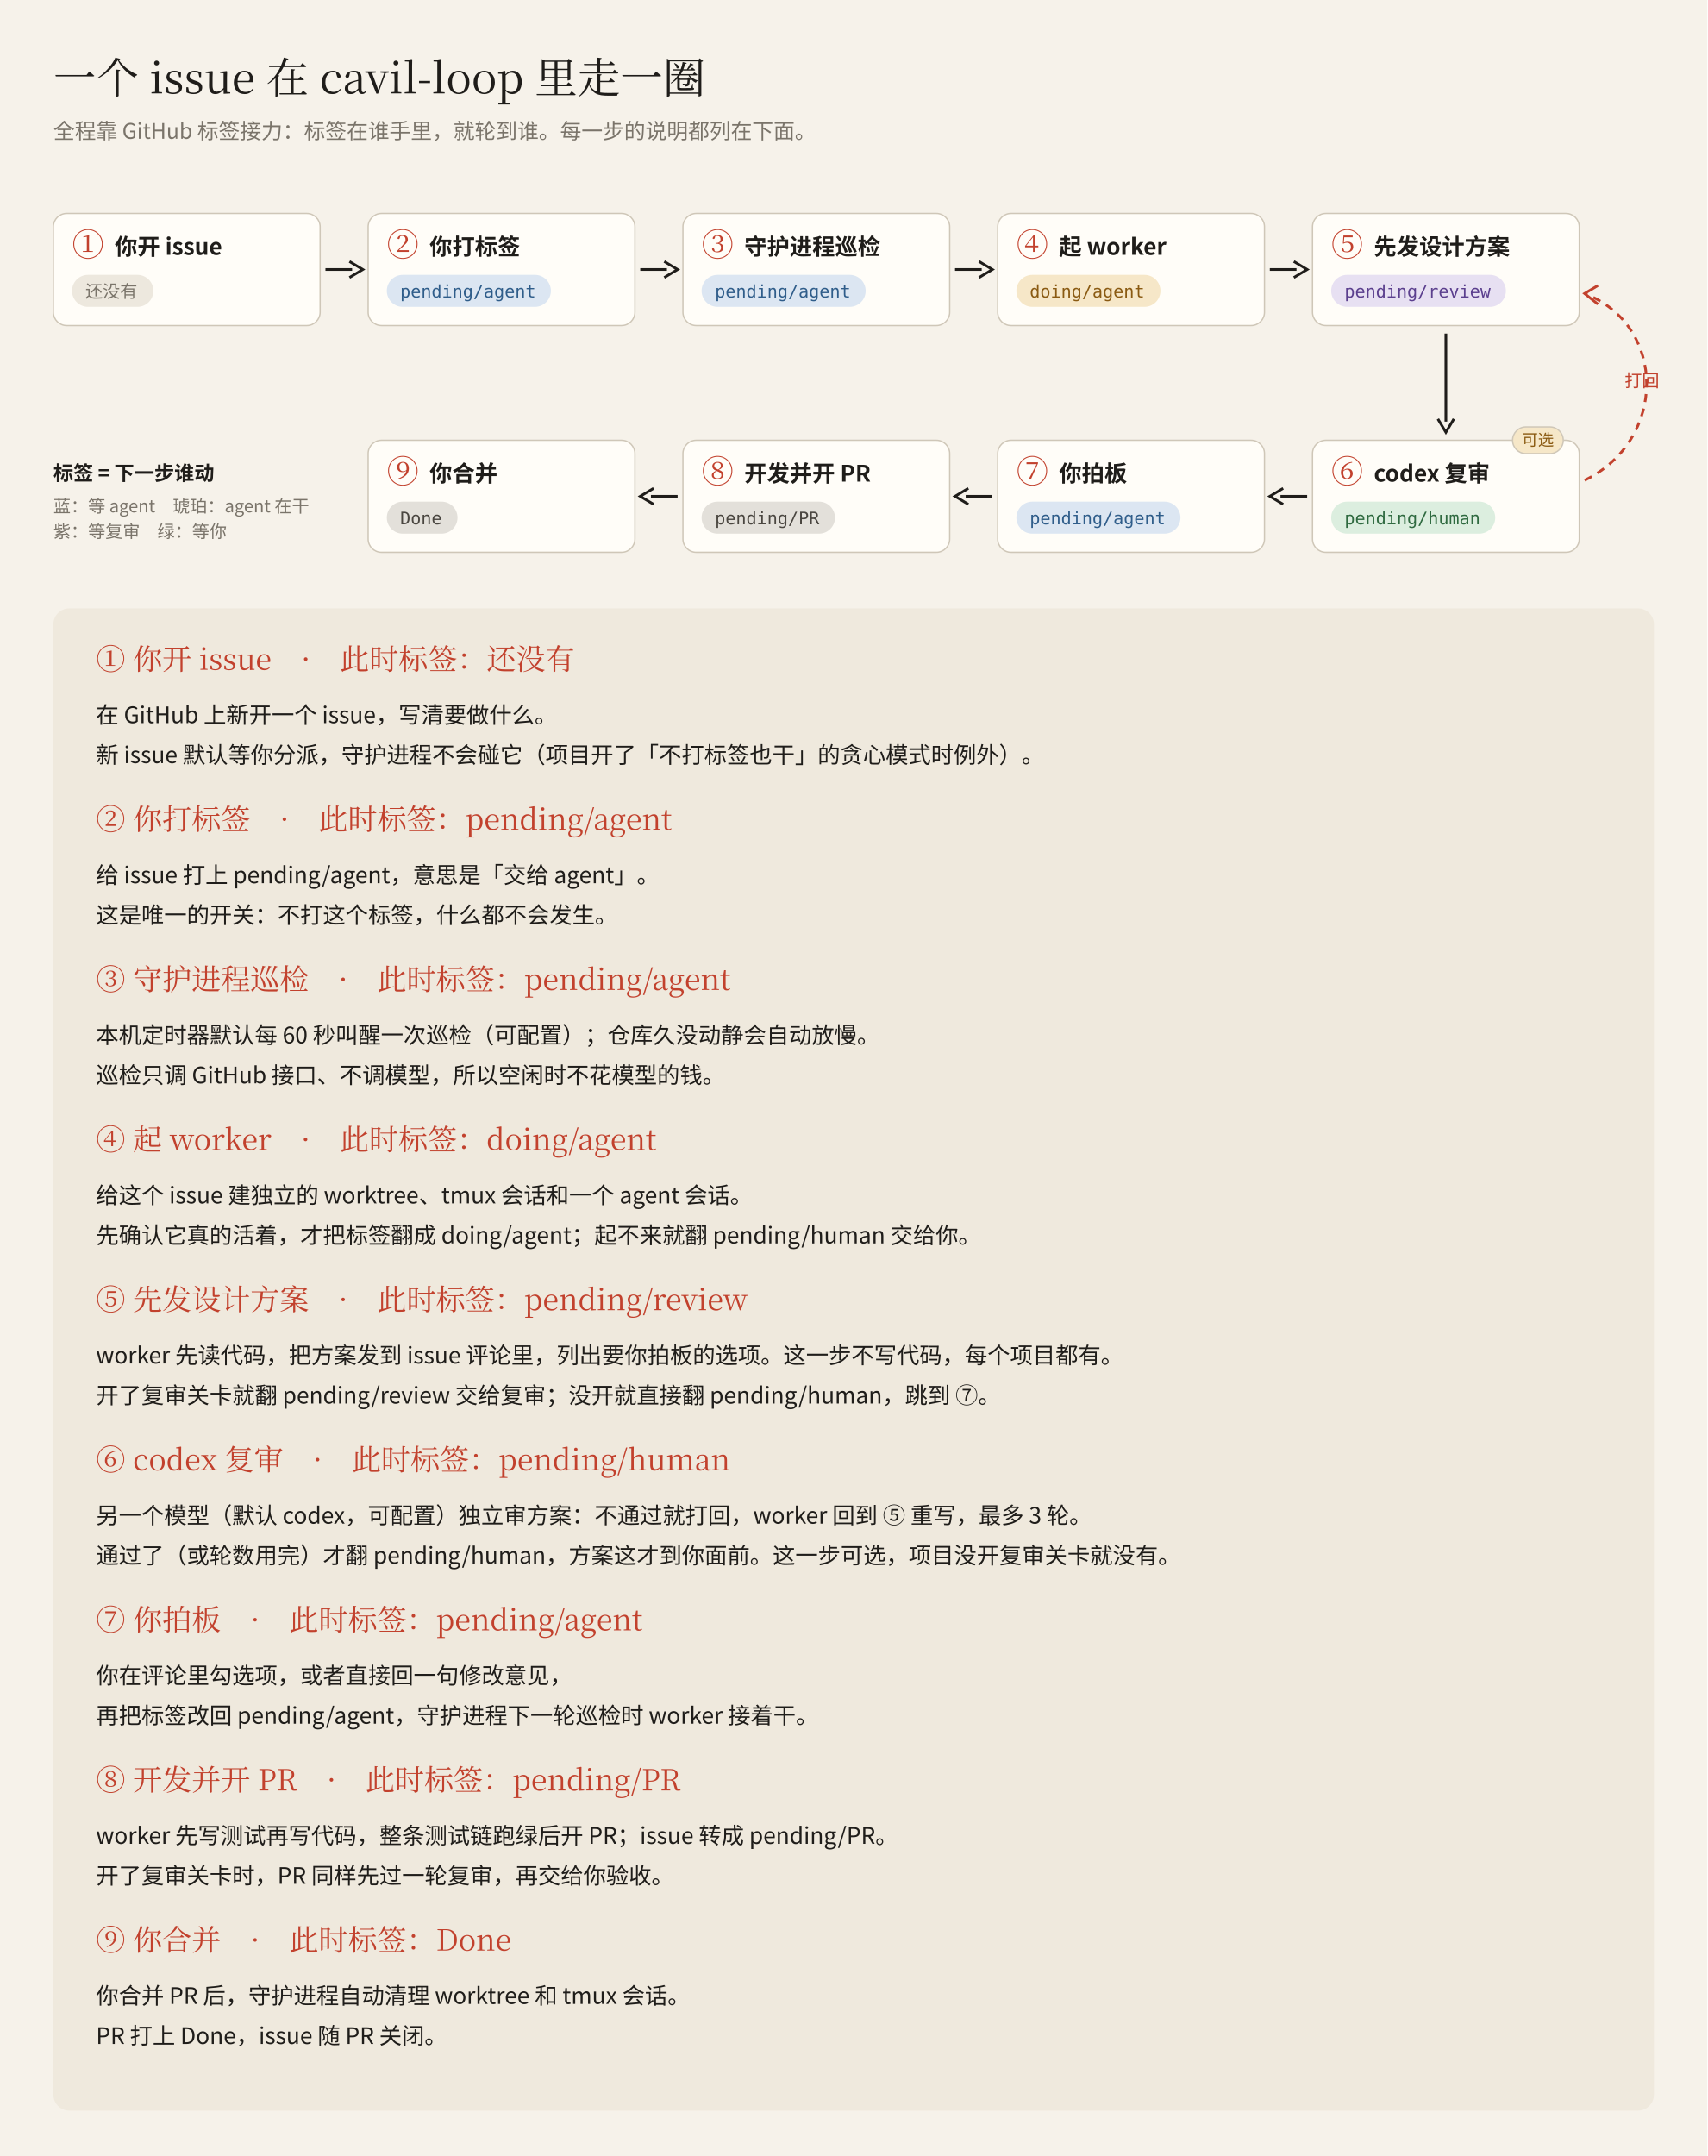
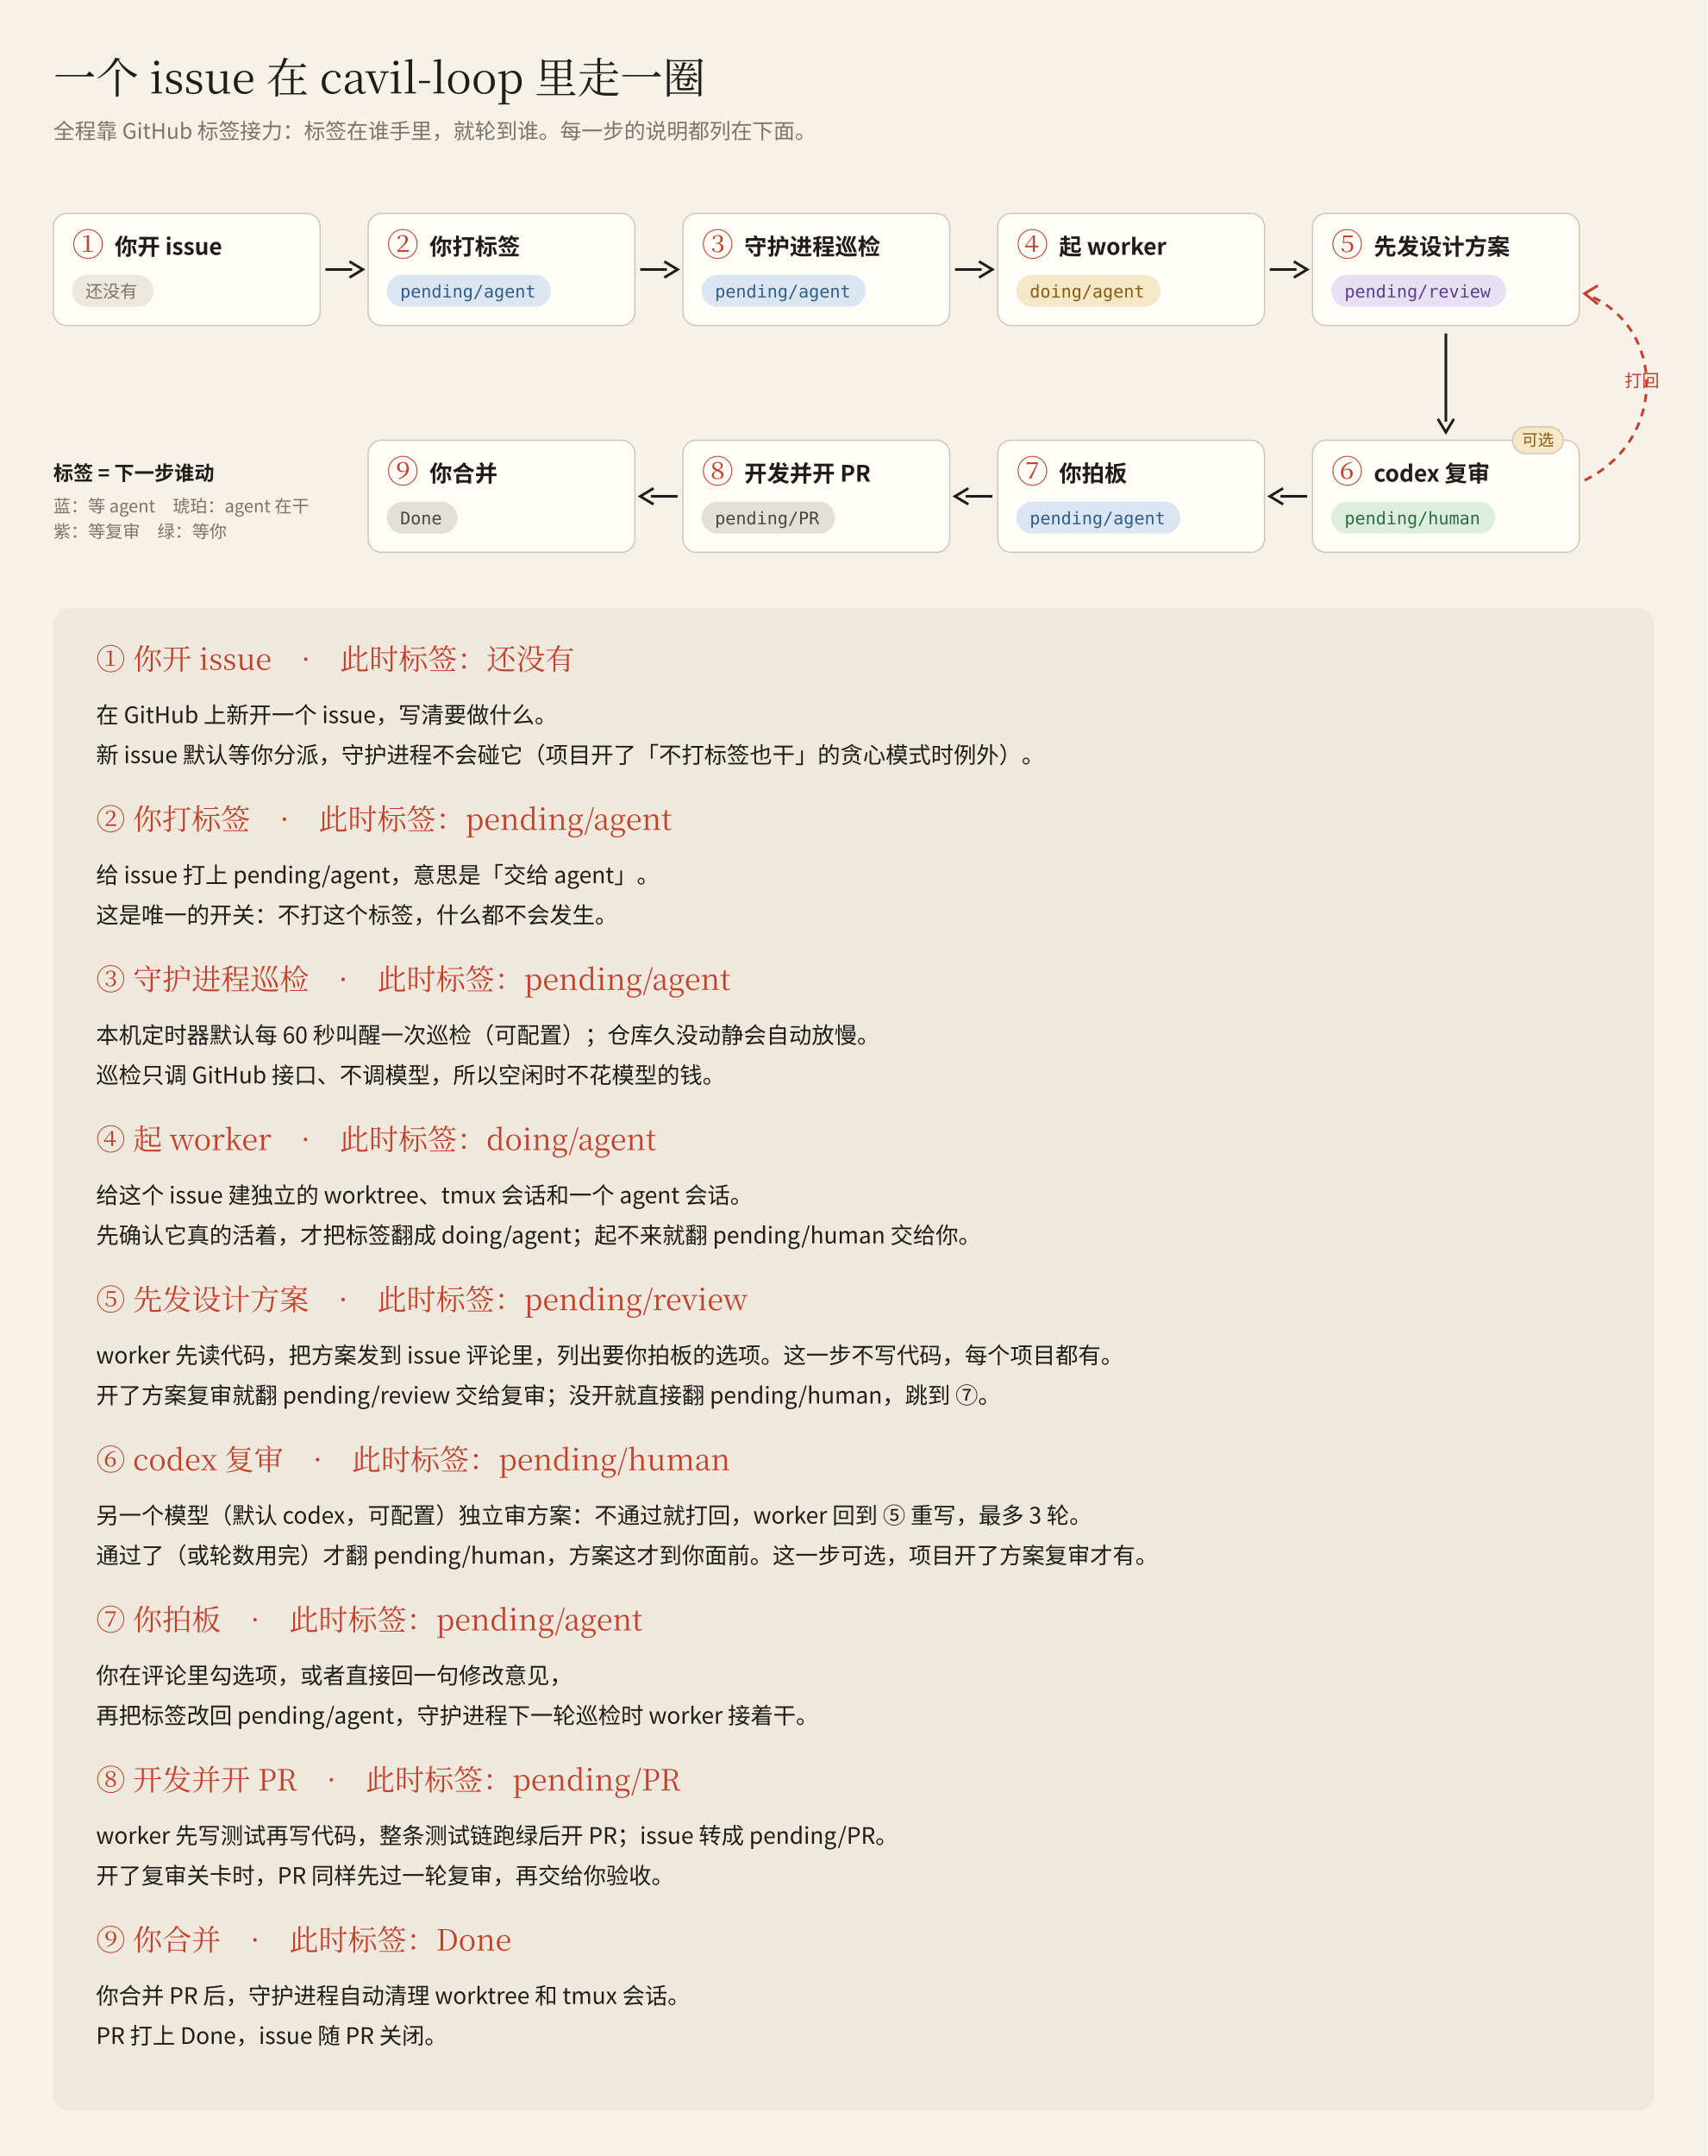
<svg xmlns="http://www.w3.org/2000/svg" viewBox="0 0 1280 1616" width="1280" height="1616" role="img">
  <rect width="1280" height="1616" fill="#F6F2EA" />
  <text x="40" y="70" font-family="Georgia, 'Noto Serif CJK SC', 'Songti SC', serif" font-size="32" font-weight="400" fill="#1F1D1A" text-anchor="start">一个 issue 在 cavil-loop 里走一圈</text>
  <text x="40" y="104" font-family="system-ui, 'PingFang SC', 'Noto Sans CJK SC', sans-serif" font-size="16" font-weight="400" fill="#7A746A" text-anchor="start">全程靠 GitHub 标签接力：标签在谁手里，就轮到谁。每一步的说明都列在下面。</text>
  <line x1="244" y1="202" x2="264" y2="202" stroke="#1F1D1A" stroke-width="2" />
  <path d="M262,208 L272,202 L262,196" fill="none" stroke="#1F1D1A" stroke-width="2" />
  <line x1="480" y1="202" x2="500" y2="202" stroke="#1F1D1A" stroke-width="2" />
  <path d="M498,208 L508,202 L498,196" fill="none" stroke="#1F1D1A" stroke-width="2" />
  <line x1="716" y1="202" x2="736" y2="202" stroke="#1F1D1A" stroke-width="2" />
  <path d="M734,208 L744,202 L734,196" fill="none" stroke="#1F1D1A" stroke-width="2" />
  <line x1="952" y1="202" x2="972" y2="202" stroke="#1F1D1A" stroke-width="2" />
  <path d="M970,208 L980,202 L970,196" fill="none" stroke="#1F1D1A" stroke-width="2" />
  <line x1="1084" y1="250" x2="1084" y2="316" stroke="#1F1D1A" stroke-width="2" />
  <path d="M1078,314 L1084,324 L1090,314" fill="none" stroke="#1F1D1A" stroke-width="2" />
  <line x1="980" y1="372" x2="960" y2="372" stroke="#1F1D1A" stroke-width="2" />
  <path d="M962,366 L952,372 L962,378" fill="none" stroke="#1F1D1A" stroke-width="2" />
  <line x1="744" y1="372" x2="724" y2="372" stroke="#1F1D1A" stroke-width="2" />
  <path d="M726,366 L716,372 L726,378" fill="none" stroke="#1F1D1A" stroke-width="2" />
  <line x1="508" y1="372" x2="488" y2="372" stroke="#1F1D1A" stroke-width="2" />
  <path d="M490,366 L480,372 L490,378" fill="none" stroke="#1F1D1A" stroke-width="2" />
  <path d="M1188,360 C1250,330 1250,244 1188,220" fill="none" stroke="#C2412D" stroke-width="2" stroke-dasharray="6 5" />
  <path d="M1198,214 L1188,220 L1198,228" fill="none" stroke="#C2412D" stroke-width="2" />
  <text x="1244" y="290" font-family="system-ui, 'PingFang SC', 'Noto Sans CJK SC', sans-serif" font-size="13" font-weight="400" fill="#C2412D" text-anchor="end">打回</text>
  <g class="card s1" transform="translate(40 160)">
    <rect width="200" height="84" rx="10" fill="#FFFDF8" stroke="#CFC7B8" />
    <text x="14" y="32" font-family="Georgia, 'Noto Serif CJK SC', 'Songti SC', serif" font-size="24" font-weight="400" fill="#C2412D" text-anchor="start">①</text>
    <text x="46" y="31" font-family="system-ui, 'PingFang SC', 'Noto Sans CJK SC', sans-serif" font-size="17" font-weight="600" fill="#1F1D1A" text-anchor="start">你开 issue</text>
    <rect x="14" y="46" width="61" height="24" rx="12" fill="#EDE8DE" />
    <text x="24" y="63" font-family="system-ui, 'PingFang SC', 'Noto Sans CJK SC', sans-serif" font-size="13" font-weight="400" fill="#7A746A" text-anchor="start">还没有</text>
  </g>
  <g class="card s2" transform="translate(276 160)">
    <rect width="200" height="84" rx="10" fill="#FFFDF8" stroke="#CFC7B8" />
    <text x="14" y="32" font-family="Georgia, 'Noto Serif CJK SC', 'Songti SC', serif" font-size="24" font-weight="400" fill="#C2412D" text-anchor="start">②</text>
    <text x="46" y="31" font-family="system-ui, 'PingFang SC', 'Noto Sans CJK SC', sans-serif" font-size="17" font-weight="600" fill="#1F1D1A" text-anchor="start">你打标签</text>
    <rect x="14" y="46" width="123" height="24" rx="12" fill="#DCE6F2" />
    <text x="24" y="63" font-family="ui-monospace, Menlo, monospace" font-size="13" font-weight="400" fill="#2F5D8A" text-anchor="start">pending/agent</text>
  </g>
  <g class="card s3" transform="translate(512 160)">
    <rect width="200" height="84" rx="10" fill="#FFFDF8" stroke="#CFC7B8" />
    <text x="14" y="32" font-family="Georgia, 'Noto Serif CJK SC', 'Songti SC', serif" font-size="24" font-weight="400" fill="#C2412D" text-anchor="start">③</text>
    <text x="46" y="31" font-family="system-ui, 'PingFang SC', 'Noto Sans CJK SC', sans-serif" font-size="17" font-weight="600" fill="#1F1D1A" text-anchor="start">守护进程巡检</text>
    <rect x="14" y="46" width="123" height="24" rx="12" fill="#DCE6F2" />
    <text x="24" y="63" font-family="ui-monospace, Menlo, monospace" font-size="13" font-weight="400" fill="#2F5D8A" text-anchor="start">pending/agent</text>
  </g>
  <g class="card s4" transform="translate(748 160)">
    <rect width="200" height="84" rx="10" fill="#FFFDF8" stroke="#CFC7B8" />
    <text x="14" y="32" font-family="Georgia, 'Noto Serif CJK SC', 'Songti SC', serif" font-size="24" font-weight="400" fill="#C2412D" text-anchor="start">④</text>
    <text x="46" y="31" font-family="system-ui, 'PingFang SC', 'Noto Sans CJK SC', sans-serif" font-size="17" font-weight="600" fill="#1F1D1A" text-anchor="start">起 worker</text>
    <rect x="14" y="46" width="108" height="24" rx="12" fill="#F6E7C8" />
    <text x="24" y="63" font-family="ui-monospace, Menlo, monospace" font-size="13" font-weight="400" fill="#8A5A12" text-anchor="start">doing/agent</text>
  </g>
  <g class="card s5" transform="translate(984 160)">
    <rect width="200" height="84" rx="10" fill="#FFFDF8" stroke="#CFC7B8" />
    <text x="14" y="32" font-family="Georgia, 'Noto Serif CJK SC', 'Songti SC', serif" font-size="24" font-weight="400" fill="#C2412D" text-anchor="start">⑤</text>
    <text x="46" y="31" font-family="system-ui, 'PingFang SC', 'Noto Sans CJK SC', sans-serif" font-size="17" font-weight="600" fill="#1F1D1A" text-anchor="start">先发设计方案</text>
    <rect x="14" y="46" width="131" height="24" rx="12" fill="#E7E0F2" />
    <text x="24" y="63" font-family="ui-monospace, Menlo, monospace" font-size="13" font-weight="400" fill="#5B3F8E" text-anchor="start">pending/review</text>
  </g>
  <g class="card s6" transform="translate(984 330)">
    <rect width="200" height="84" rx="10" fill="#FFFDF8" stroke="#CFC7B8" />
    <text x="14" y="32" font-family="Georgia, 'Noto Serif CJK SC', 'Songti SC', serif" font-size="24" font-weight="400" fill="#C2412D" text-anchor="start">⑥</text>
    <text x="46" y="31" font-family="system-ui, 'PingFang SC', 'Noto Sans CJK SC', sans-serif" font-size="17" font-weight="600" fill="#1F1D1A" text-anchor="start">codex 复审</text>
    <rect x="14" y="46" width="123" height="24" rx="12" fill="#DCEEDF" />
    <text x="24" y="63" font-family="ui-monospace, Menlo, monospace" font-size="13" font-weight="400" fill="#2F6A40" text-anchor="start">pending/human</text>
    <rect x="150" y="-10" width="38" height="20" rx="10" fill="#F6E7C8" stroke="#CFC7B8" />
    <text x="169.0" y="4" font-family="system-ui, 'PingFang SC', 'Noto Sans CJK SC', sans-serif" font-size="12" font-weight="400" fill="#8A5A12" text-anchor="middle">可选</text>
  </g>
  <g class="card s7" transform="translate(748 330)">
    <rect width="200" height="84" rx="10" fill="#FFFDF8" stroke="#CFC7B8" />
    <text x="14" y="32" font-family="Georgia, 'Noto Serif CJK SC', 'Songti SC', serif" font-size="24" font-weight="400" fill="#C2412D" text-anchor="start">⑦</text>
    <text x="46" y="31" font-family="system-ui, 'PingFang SC', 'Noto Sans CJK SC', sans-serif" font-size="17" font-weight="600" fill="#1F1D1A" text-anchor="start">你拍板</text>
    <rect x="14" y="46" width="123" height="24" rx="12" fill="#DCE6F2" />
    <text x="24" y="63" font-family="ui-monospace, Menlo, monospace" font-size="13" font-weight="400" fill="#2F5D8A" text-anchor="start">pending/agent</text>
  </g>
  <g class="card s8" transform="translate(512 330)">
    <rect width="200" height="84" rx="10" fill="#FFFDF8" stroke="#CFC7B8" />
    <text x="14" y="32" font-family="Georgia, 'Noto Serif CJK SC', 'Songti SC', serif" font-size="24" font-weight="400" fill="#C2412D" text-anchor="start">⑧</text>
    <text x="46" y="31" font-family="system-ui, 'PingFang SC', 'Noto Sans CJK SC', sans-serif" font-size="17" font-weight="600" fill="#1F1D1A" text-anchor="start">开发并开 PR</text>
    <rect x="14" y="46" width="100" height="24" rx="12" fill="#E3E0DA" />
    <text x="24" y="63" font-family="ui-monospace, Menlo, monospace" font-size="13" font-weight="400" fill="#4A4640" text-anchor="start">pending/PR</text>
  </g>
  <g class="card s9" transform="translate(276 330)">
    <rect width="200" height="84" rx="10" fill="#FFFDF8" stroke="#CFC7B8" />
    <text x="14" y="32" font-family="Georgia, 'Noto Serif CJK SC', 'Songti SC', serif" font-size="24" font-weight="400" fill="#C2412D" text-anchor="start">⑨</text>
    <text x="46" y="31" font-family="system-ui, 'PingFang SC', 'Noto Sans CJK SC', sans-serif" font-size="17" font-weight="600" fill="#1F1D1A" text-anchor="start">你合并</text>
    <rect x="14" y="46" width="53" height="24" rx="12" fill="#E3E0DA" />
    <text x="24" y="63" font-family="ui-monospace, Menlo, monospace" font-size="13" font-weight="400" fill="#4A4640" text-anchor="start">Done</text>
  </g>
  <text x="40" y="360" font-family="system-ui, 'PingFang SC', 'Noto Sans CJK SC', sans-serif" font-size="15" font-weight="600" fill="#1F1D1A" text-anchor="start">标签 = 下一步谁动</text>
  <text x="40" y="384" font-family="system-ui, 'PingFang SC', 'Noto Sans CJK SC', sans-serif" font-size="13" font-weight="400" fill="#7A746A" text-anchor="start">蓝：等 agent　琥珀：agent 在干</text>
  <text x="40" y="403" font-family="system-ui, 'PingFang SC', 'Noto Sans CJK SC', sans-serif" font-size="13" font-weight="400" fill="#7A746A" text-anchor="start">紫：等复审　绿：等你</text>
  <rect x="40" y="456" width="1200" height="1126" rx="12" fill="#EFE9DD" />
  <g class="cap" transform="translate(72 502)">
    <text x="0" y="0" font-family="Georgia, 'Noto Serif CJK SC', 'Songti SC', serif" font-size="22" font-weight="400" fill="#C2412D" text-anchor="start">① 你开 issue　·　此时标签：还没有</text>
    <text x="0" y="40" font-family="system-ui, 'PingFang SC', 'Noto Sans CJK SC', sans-serif" font-size="17" font-weight="400" fill="#1F1D1A" text-anchor="start">在 GitHub 上新开一个 issue，写清要做什么。</text>
    <text x="0" y="70" font-family="system-ui, 'PingFang SC', 'Noto Sans CJK SC', sans-serif" font-size="17" font-weight="400" fill="#1F1D1A" text-anchor="start">新 issue 默认等你分派，守护进程不会碰它（项目开了「不打标签也干」的贪心模式时例外）。</text>
  </g>
  <g class="cap" transform="translate(72 622)">
    <text x="0" y="0" font-family="Georgia, 'Noto Serif CJK SC', 'Songti SC', serif" font-size="22" font-weight="400" fill="#C2412D" text-anchor="start">② 你打标签　·　此时标签：pending/agent</text>
    <text x="0" y="40" font-family="system-ui, 'PingFang SC', 'Noto Sans CJK SC', sans-serif" font-size="17" font-weight="400" fill="#1F1D1A" text-anchor="start">给 issue 打上 pending/agent，意思是「交给 agent」。</text>
    <text x="0" y="70" font-family="system-ui, 'PingFang SC', 'Noto Sans CJK SC', sans-serif" font-size="17" font-weight="400" fill="#1F1D1A" text-anchor="start">这是唯一的开关：不打这个标签，什么都不会发生。</text>
  </g>
  <g class="cap" transform="translate(72 742)">
    <text x="0" y="0" font-family="Georgia, 'Noto Serif CJK SC', 'Songti SC', serif" font-size="22" font-weight="400" fill="#C2412D" text-anchor="start">③ 守护进程巡检　·　此时标签：pending/agent</text>
    <text x="0" y="40" font-family="system-ui, 'PingFang SC', 'Noto Sans CJK SC', sans-serif" font-size="17" font-weight="400" fill="#1F1D1A" text-anchor="start">本机定时器默认每 60 秒叫醒一次巡检（可配置）；仓库久没动静会自动放慢。</text>
    <text x="0" y="70" font-family="system-ui, 'PingFang SC', 'Noto Sans CJK SC', sans-serif" font-size="17" font-weight="400" fill="#1F1D1A" text-anchor="start">巡检只调 GitHub 接口、不调模型，所以空闲时不花模型的钱。</text>
  </g>
  <g class="cap" transform="translate(72 862)">
    <text x="0" y="0" font-family="Georgia, 'Noto Serif CJK SC', 'Songti SC', serif" font-size="22" font-weight="400" fill="#C2412D" text-anchor="start">④ 起 worker　·　此时标签：doing/agent</text>
    <text x="0" y="40" font-family="system-ui, 'PingFang SC', 'Noto Sans CJK SC', sans-serif" font-size="17" font-weight="400" fill="#1F1D1A" text-anchor="start">给这个 issue 建独立的 worktree、tmux 会话和一个 agent 会话。</text>
    <text x="0" y="70" font-family="system-ui, 'PingFang SC', 'Noto Sans CJK SC', sans-serif" font-size="17" font-weight="400" fill="#1F1D1A" text-anchor="start">先确认它真的活着，才把标签翻成 doing/agent；起不来就翻 pending/human 交给你。</text>
  </g>
  <g class="cap" transform="translate(72 982)">
    <text x="0" y="0" font-family="Georgia, 'Noto Serif CJK SC', 'Songti SC', serif" font-size="22" font-weight="400" fill="#C2412D" text-anchor="start">⑤ 先发设计方案　·　此时标签：pending/review</text>
    <text x="0" y="40" font-family="system-ui, 'PingFang SC', 'Noto Sans CJK SC', sans-serif" font-size="17" font-weight="400" fill="#1F1D1A" text-anchor="start">worker 先读代码，把方案发到 issue 评论里，列出要你拍板的选项。这一步不写代码，每个项目都有。</text>
-     <text x="0" y="70" font-family="system-ui, 'PingFang SC', 'Noto Sans CJK SC', sans-serif" font-size="17" font-weight="400" fill="#1F1D1A" text-anchor="start">开了复审关卡就翻 pending/review 交给复审；没开就直接翻 pending/human，跳到 ⑦。</text>
+     <text x="0" y="70" font-family="system-ui, 'PingFang SC', 'Noto Sans CJK SC', sans-serif" font-size="17" font-weight="400" fill="#1F1D1A" text-anchor="start">开了方案复审就翻 pending/review 交给复审；没开就直接翻 pending/human，跳到 ⑦。</text>
  </g>
  <g class="cap" transform="translate(72 1102)">
    <text x="0" y="0" font-family="Georgia, 'Noto Serif CJK SC', 'Songti SC', serif" font-size="22" font-weight="400" fill="#C2412D" text-anchor="start">⑥ codex 复审　·　此时标签：pending/human</text>
    <text x="0" y="40" font-family="system-ui, 'PingFang SC', 'Noto Sans CJK SC', sans-serif" font-size="17" font-weight="400" fill="#1F1D1A" text-anchor="start">另一个模型（默认 codex，可配置）独立审方案：不通过就打回，worker 回到 ⑤ 重写，最多 3 轮。</text>
-     <text x="0" y="70" font-family="system-ui, 'PingFang SC', 'Noto Sans CJK SC', sans-serif" font-size="17" font-weight="400" fill="#1F1D1A" text-anchor="start">通过了（或轮数用完）才翻 pending/human，方案这才到你面前。这一步可选，项目没开复审关卡就没有。</text>
+     <text x="0" y="70" font-family="system-ui, 'PingFang SC', 'Noto Sans CJK SC', sans-serif" font-size="17" font-weight="400" fill="#1F1D1A" text-anchor="start">通过了（或轮数用完）才翻 pending/human，方案这才到你面前。这一步可选，项目开了方案复审才有。</text>
  </g>
  <g class="cap" transform="translate(72 1222)">
    <text x="0" y="0" font-family="Georgia, 'Noto Serif CJK SC', 'Songti SC', serif" font-size="22" font-weight="400" fill="#C2412D" text-anchor="start">⑦ 你拍板　·　此时标签：pending/agent</text>
    <text x="0" y="40" font-family="system-ui, 'PingFang SC', 'Noto Sans CJK SC', sans-serif" font-size="17" font-weight="400" fill="#1F1D1A" text-anchor="start">你在评论里勾选项，或者直接回一句修改意见，</text>
    <text x="0" y="70" font-family="system-ui, 'PingFang SC', 'Noto Sans CJK SC', sans-serif" font-size="17" font-weight="400" fill="#1F1D1A" text-anchor="start">再把标签改回 pending/agent，守护进程下一轮巡检时 worker 接着干。</text>
  </g>
  <g class="cap" transform="translate(72 1342)">
    <text x="0" y="0" font-family="Georgia, 'Noto Serif CJK SC', 'Songti SC', serif" font-size="22" font-weight="400" fill="#C2412D" text-anchor="start">⑧ 开发并开 PR　·　此时标签：pending/PR</text>
    <text x="0" y="40" font-family="system-ui, 'PingFang SC', 'Noto Sans CJK SC', sans-serif" font-size="17" font-weight="400" fill="#1F1D1A" text-anchor="start">worker 先写测试再写代码，整条测试链跑绿后开 PR；issue 转成 pending/PR。</text>
    <text x="0" y="70" font-family="system-ui, 'PingFang SC', 'Noto Sans CJK SC', sans-serif" font-size="17" font-weight="400" fill="#1F1D1A" text-anchor="start">开了复审关卡时，PR 同样先过一轮复审，再交给你验收。</text>
  </g>
  <g class="cap" transform="translate(72 1462)">
    <text x="0" y="0" font-family="Georgia, 'Noto Serif CJK SC', 'Songti SC', serif" font-size="22" font-weight="400" fill="#C2412D" text-anchor="start">⑨ 你合并　·　此时标签：Done</text>
    <text x="0" y="40" font-family="system-ui, 'PingFang SC', 'Noto Sans CJK SC', sans-serif" font-size="17" font-weight="400" fill="#1F1D1A" text-anchor="start">你合并 PR 后，守护进程自动清理 worktree 和 tmux 会话。</text>
    <text x="0" y="70" font-family="system-ui, 'PingFang SC', 'Noto Sans CJK SC', sans-serif" font-size="17" font-weight="400" fill="#1F1D1A" text-anchor="start">PR 打上 Done，issue 随 PR 关闭。</text>
  </g>
</svg>
